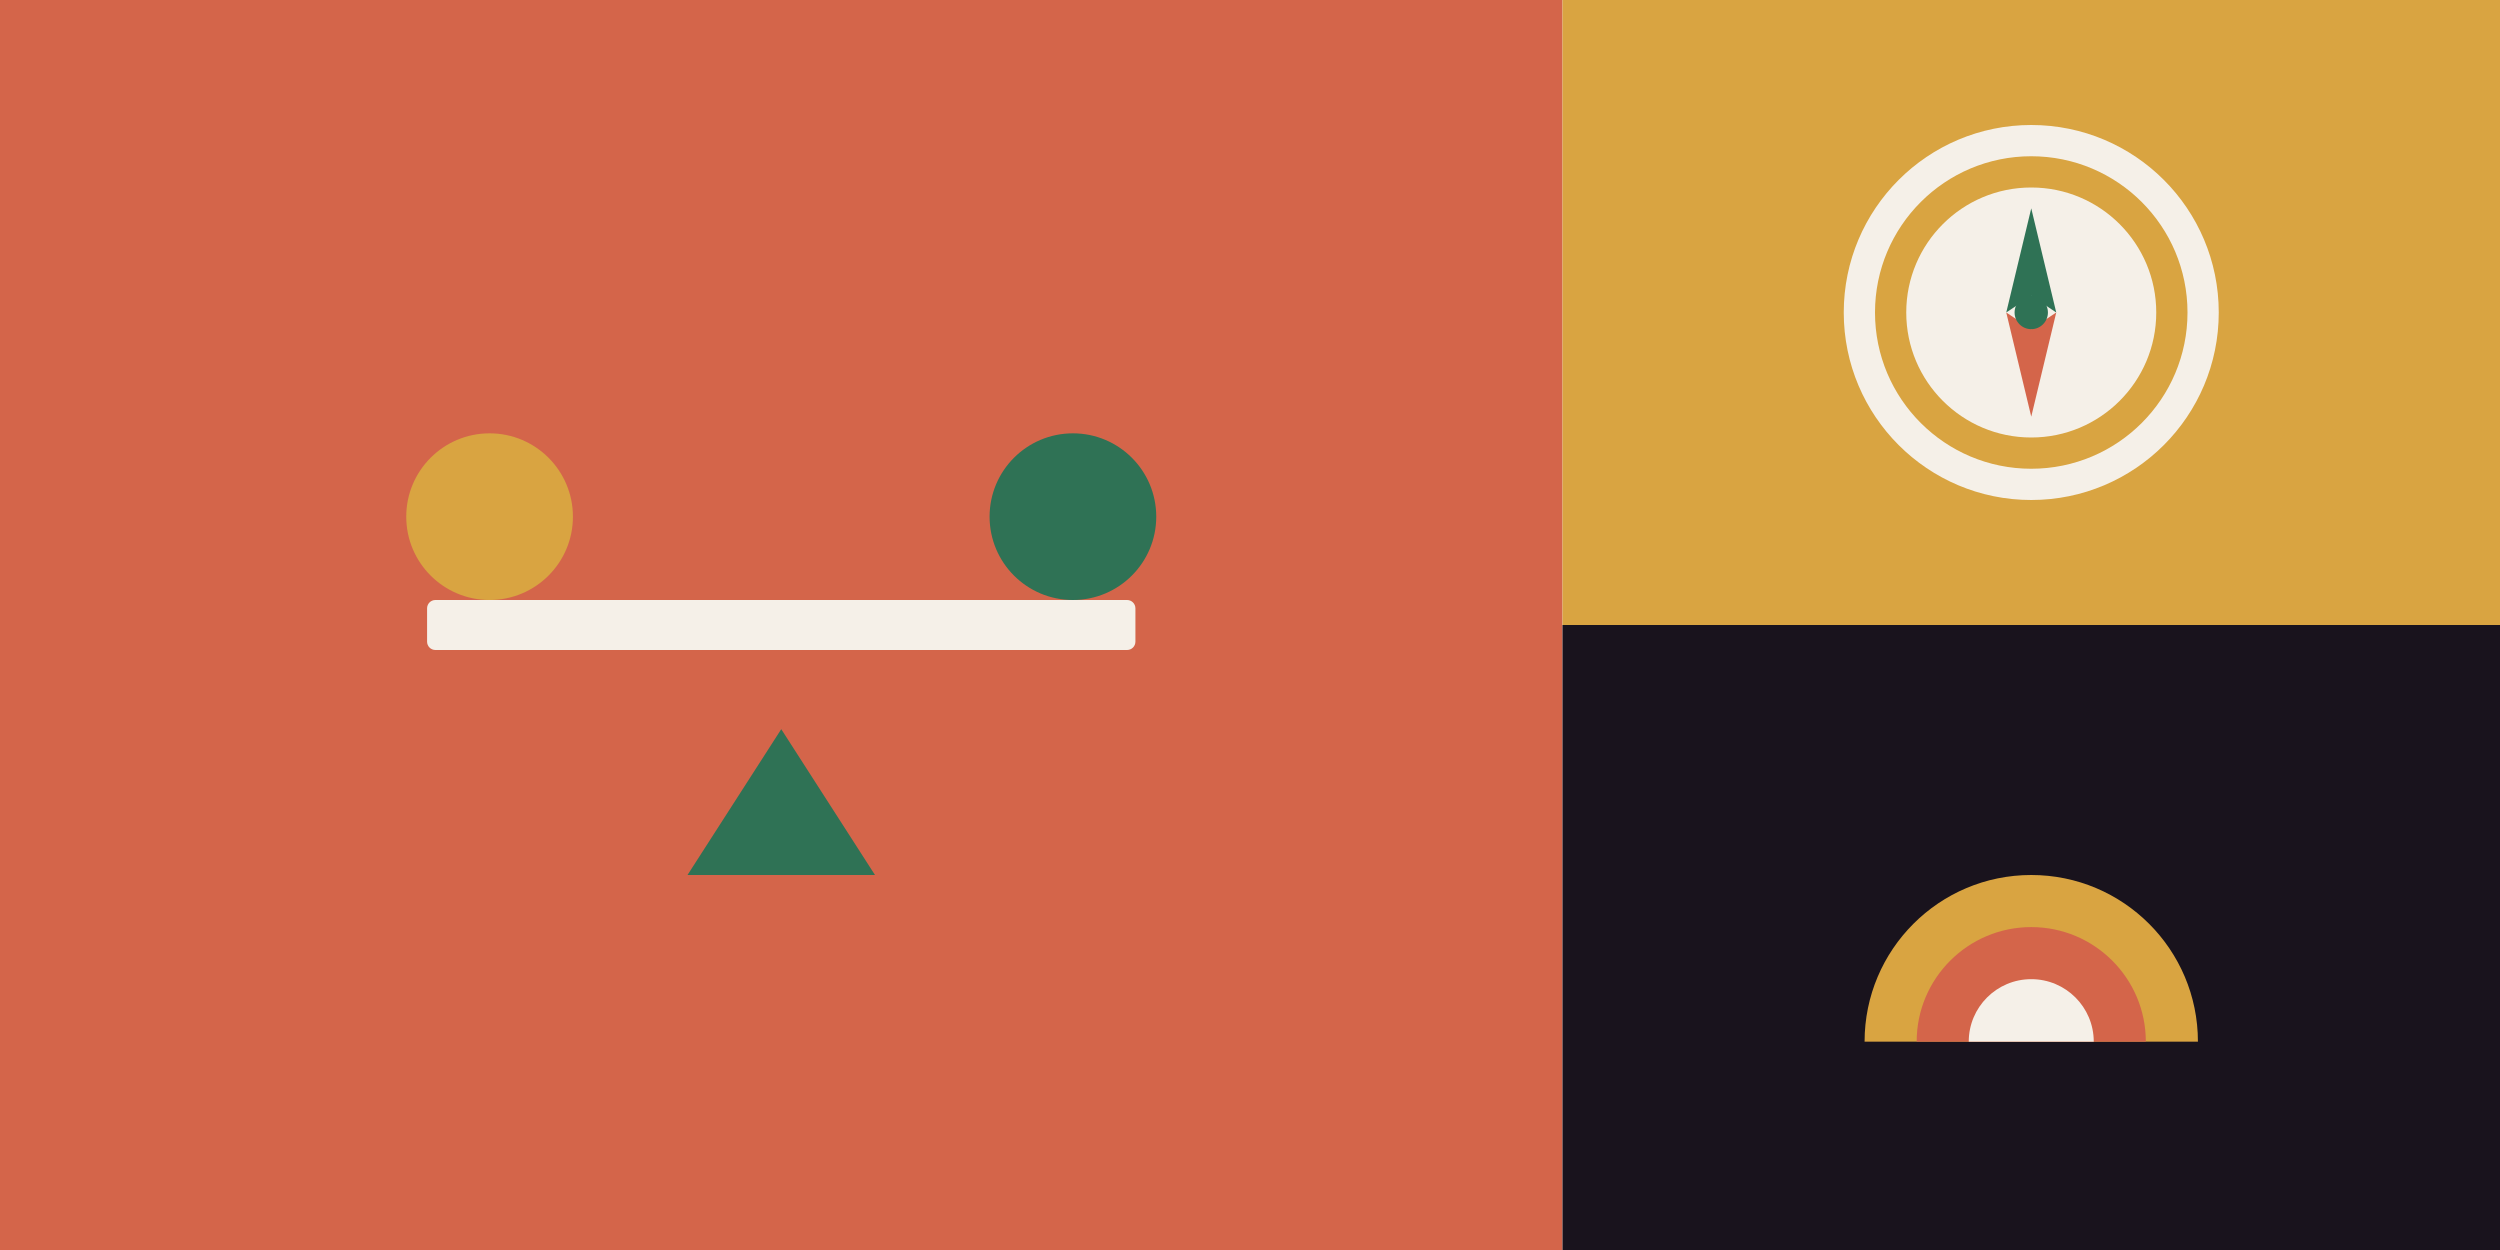
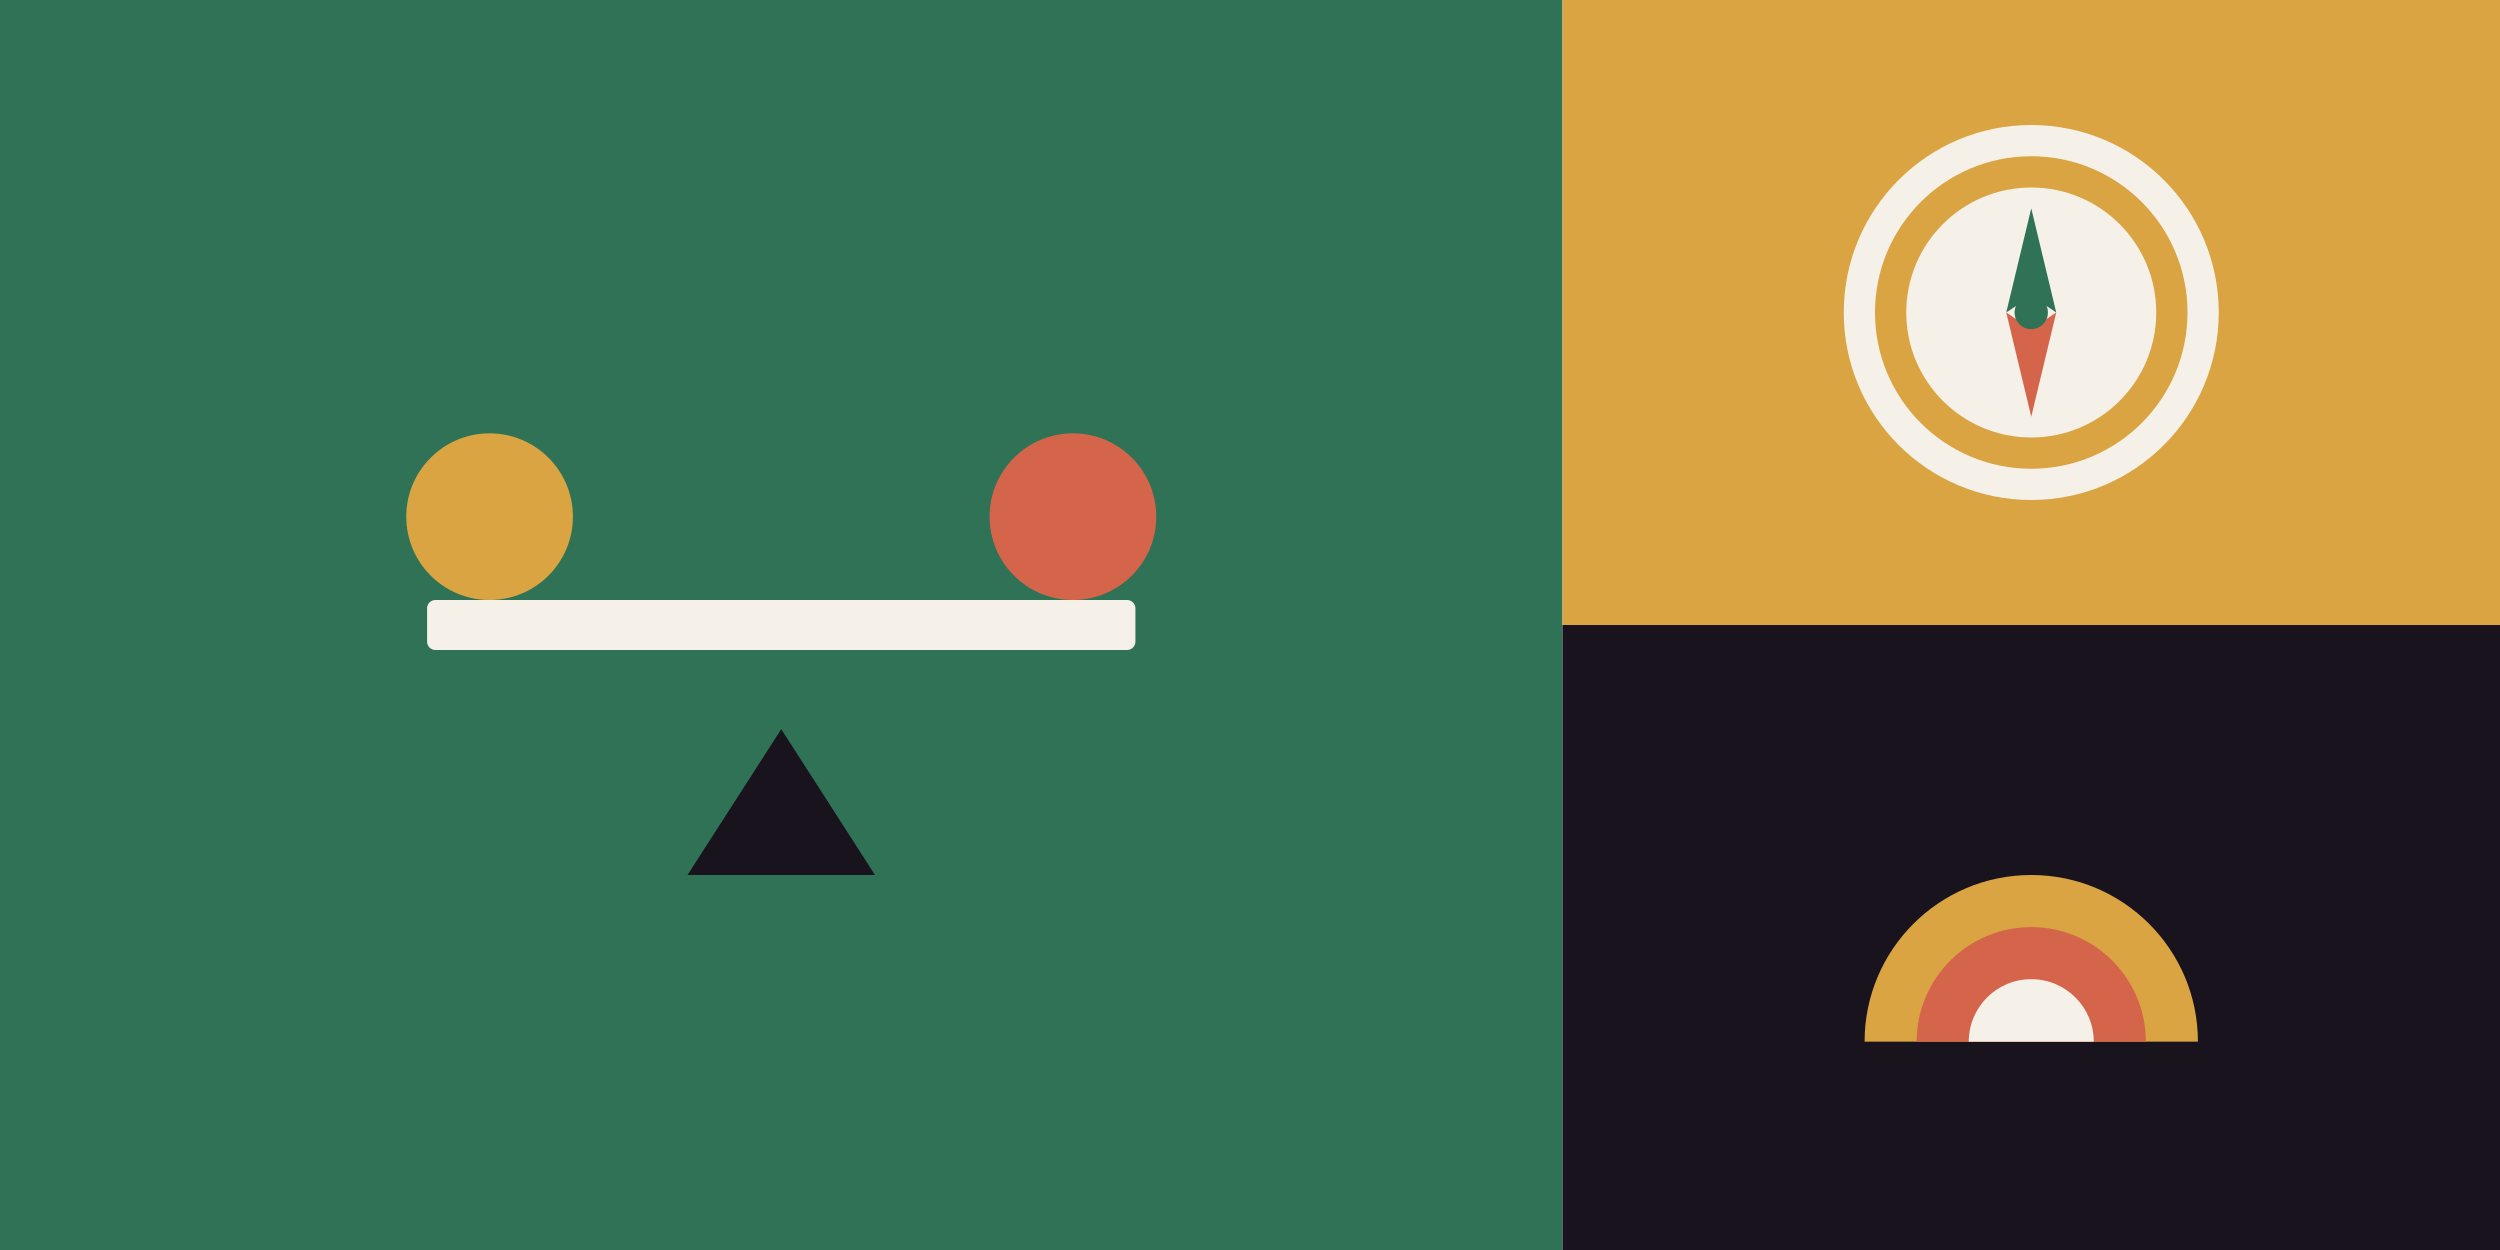
<svg xmlns="http://www.w3.org/2000/svg" width="1200" height="600" viewBox="0 0 1200 600" fill="none">
-   <rect x="0" y="0" width="750" height="600" fill="#D4654A" />
+   <rect x="0" y="0" width="750" height="600" fill="#2F7255" />
  <g transform="translate(375, 300)">
-     <polygon points="0,50 -45,120 45,120" fill="#2F7255" />
+     <polygon points="0,50 -45,120 45,120" fill="#19131D" />
    <g>
      <animateTransform attributeName="transform" type="rotate" values="-12;12;-12" dur="2s" repeatCount="indefinite" calcMode="spline" keySplines="0.45 0.05 0.55 0.95; 0.45 0.05 0.55 0.95" />
      <rect x="-170" y="-12" width="340" height="24" rx="4" fill="#F5F0E8" />
      <circle cx="-140" cy="-52" r="40" fill="#D9A441" />
-       <circle cx="140" cy="-52" r="40" fill="#2F7255" />
+       <circle cx="140" cy="-52" r="40" fill="#D4654A" />
    </g>
  </g>
  <rect x="750" y="0" width="450" height="300" fill="#D9A441" />
  <g transform="translate(975, 150)">
    <circle cx="0" cy="0" r="90" fill="#F5F0E8" />
    <circle cx="0" cy="0" r="75" fill="#D9A441" />
    <circle cx="0" cy="0" r="60" fill="#F5F0E8" />
    <g>
      <animateTransform attributeName="transform" type="rotate" values="0;15;-10;5;0" dur="3s" repeatCount="indefinite" calcMode="spline" keySplines="0.4 0 0.6 1; 0.4 0 0.6 1; 0.4 0 0.6 1; 0.4 0 0.6 1" />
      <polygon points="0,-50 -12,0 0,-8 12,0" fill="#2F7255" />
      <polygon points="0,50 -12,0 0,8 12,0" fill="#D4654A" />
    </g>
    <circle cx="0" cy="0" r="8" fill="#2F7255" />
  </g>
  <rect x="750" y="300" width="450" height="300" fill="#19131D" />
  <g transform="translate(975, 450)">
    <path d="M-80 50 A80 80 0 0 1 80 50" fill="#D9A441" />
    <path d="M-55 50 A55 55 0 0 1 55 50" fill="#D4654A" />
    <path d="M-30 50 A30 30 0 0 1 30 50" fill="#F5F0E8" />
  </g>
</svg>
